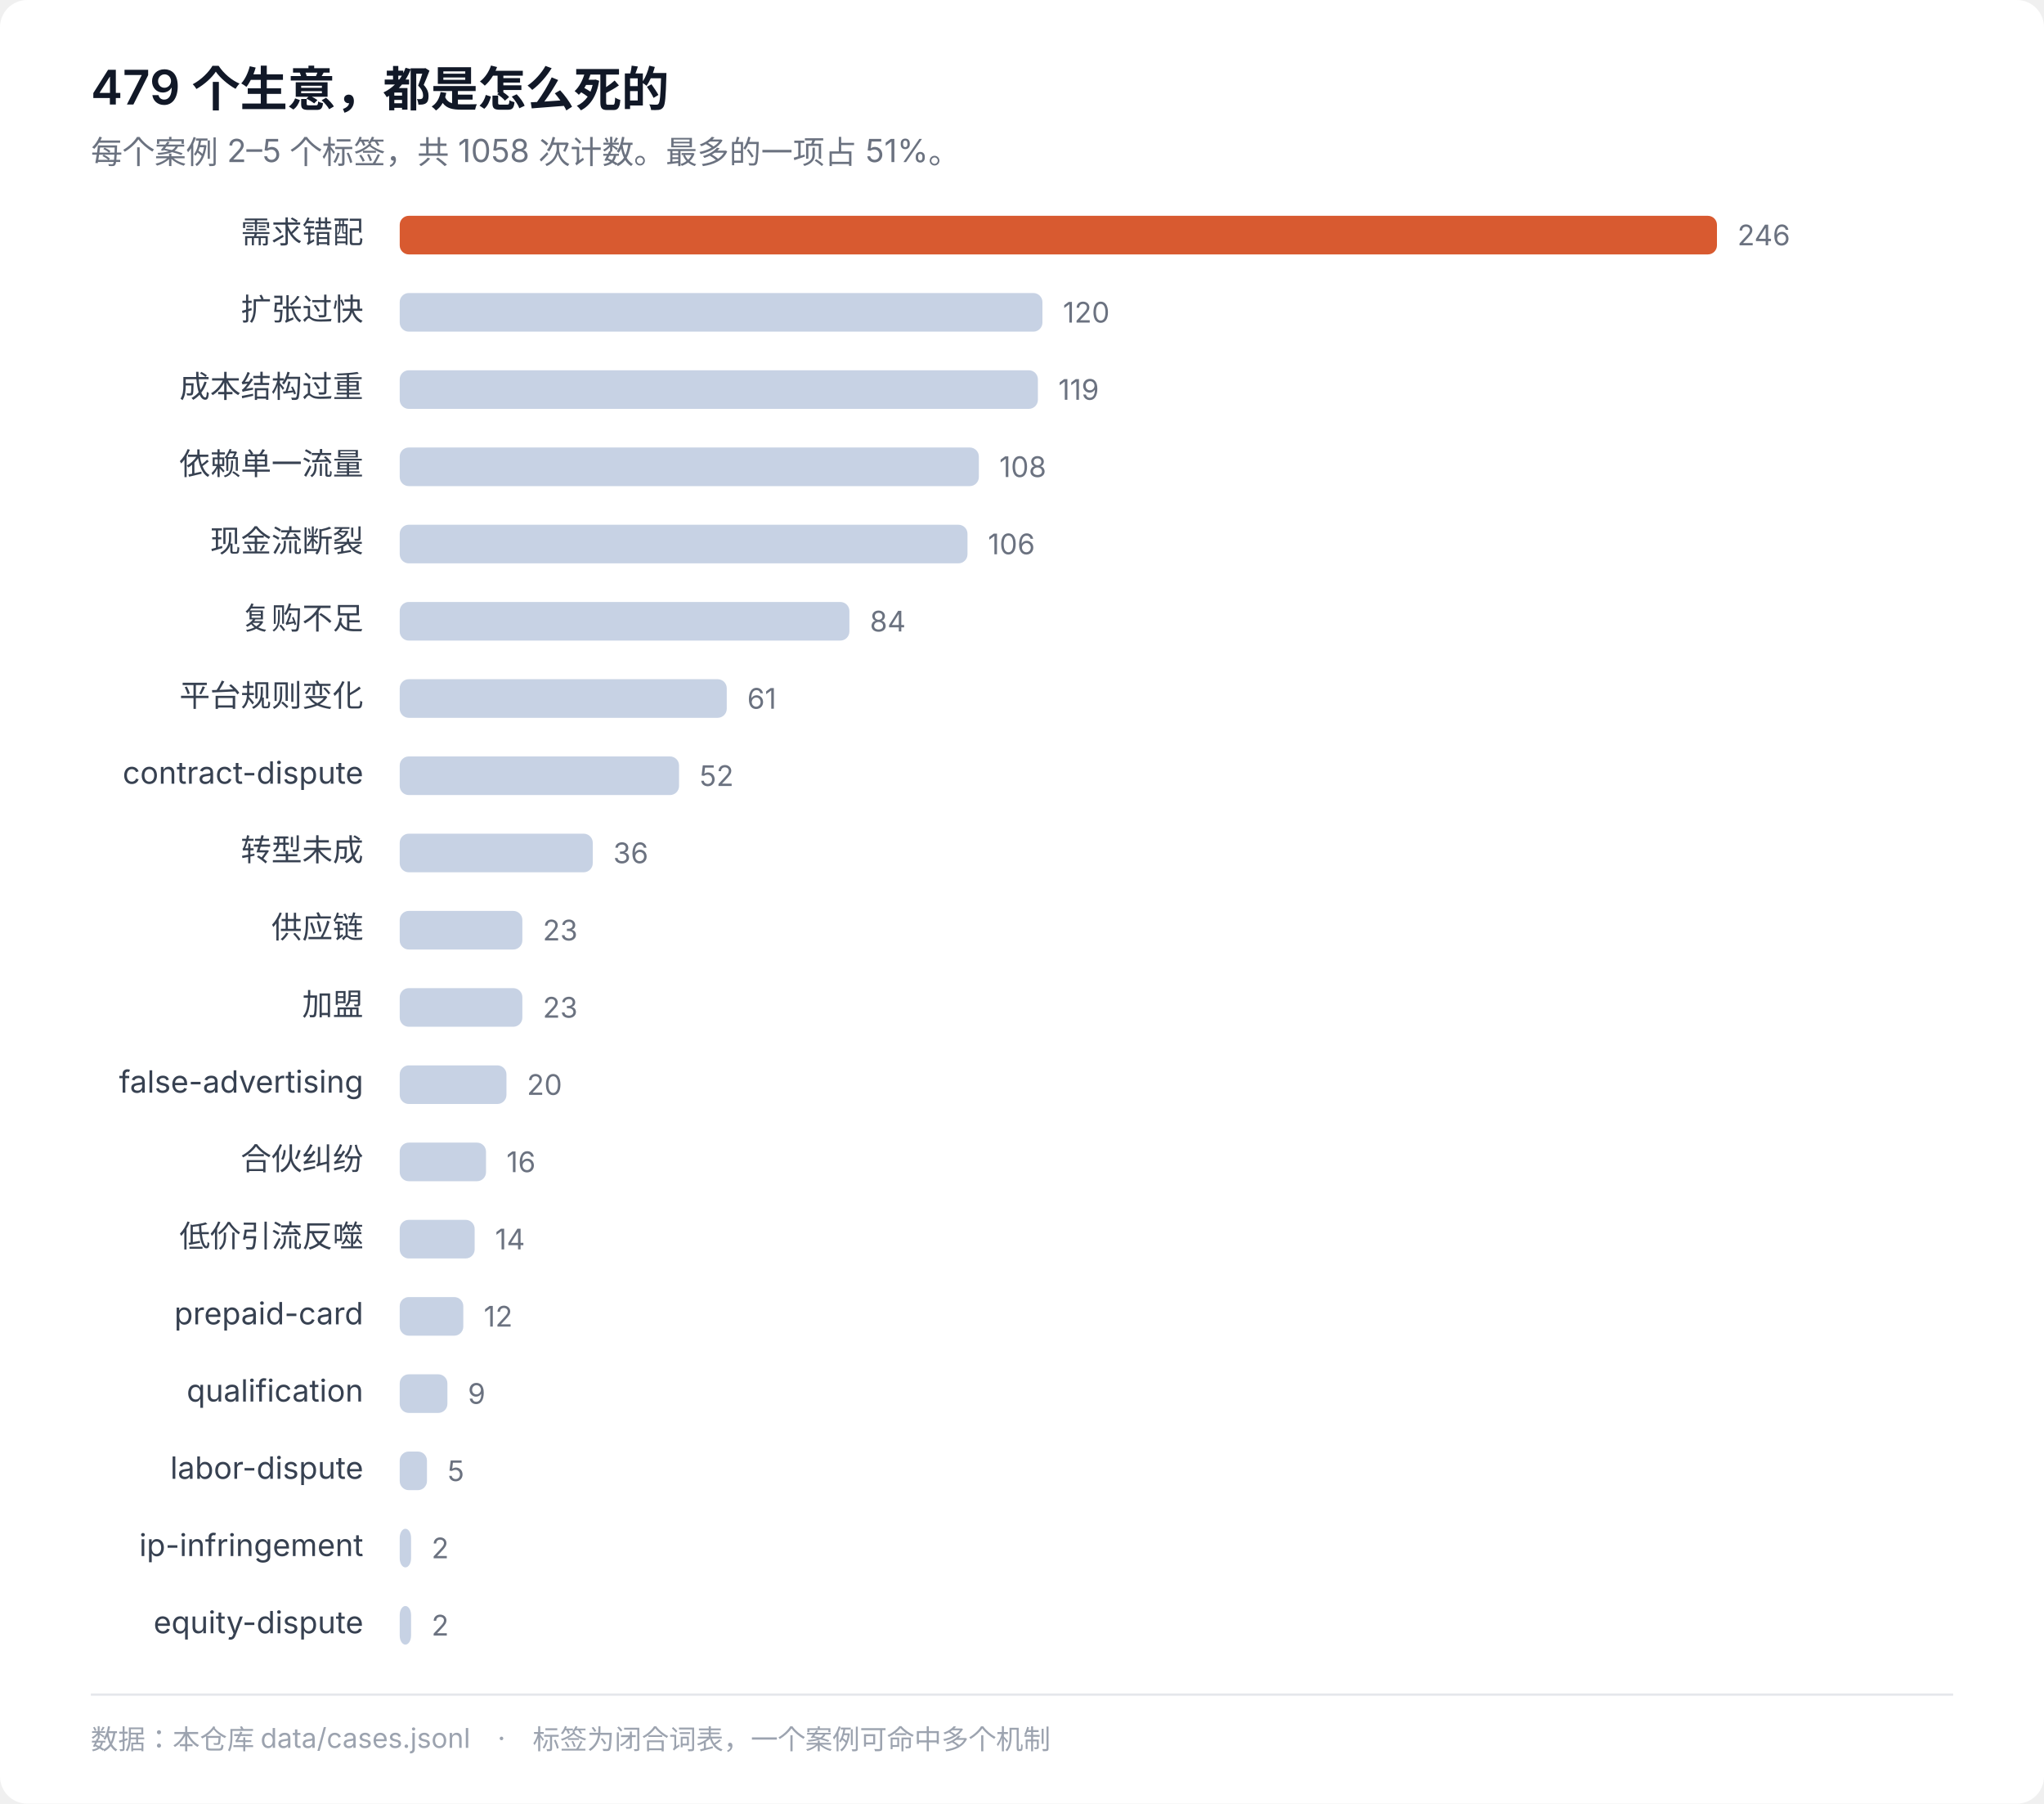
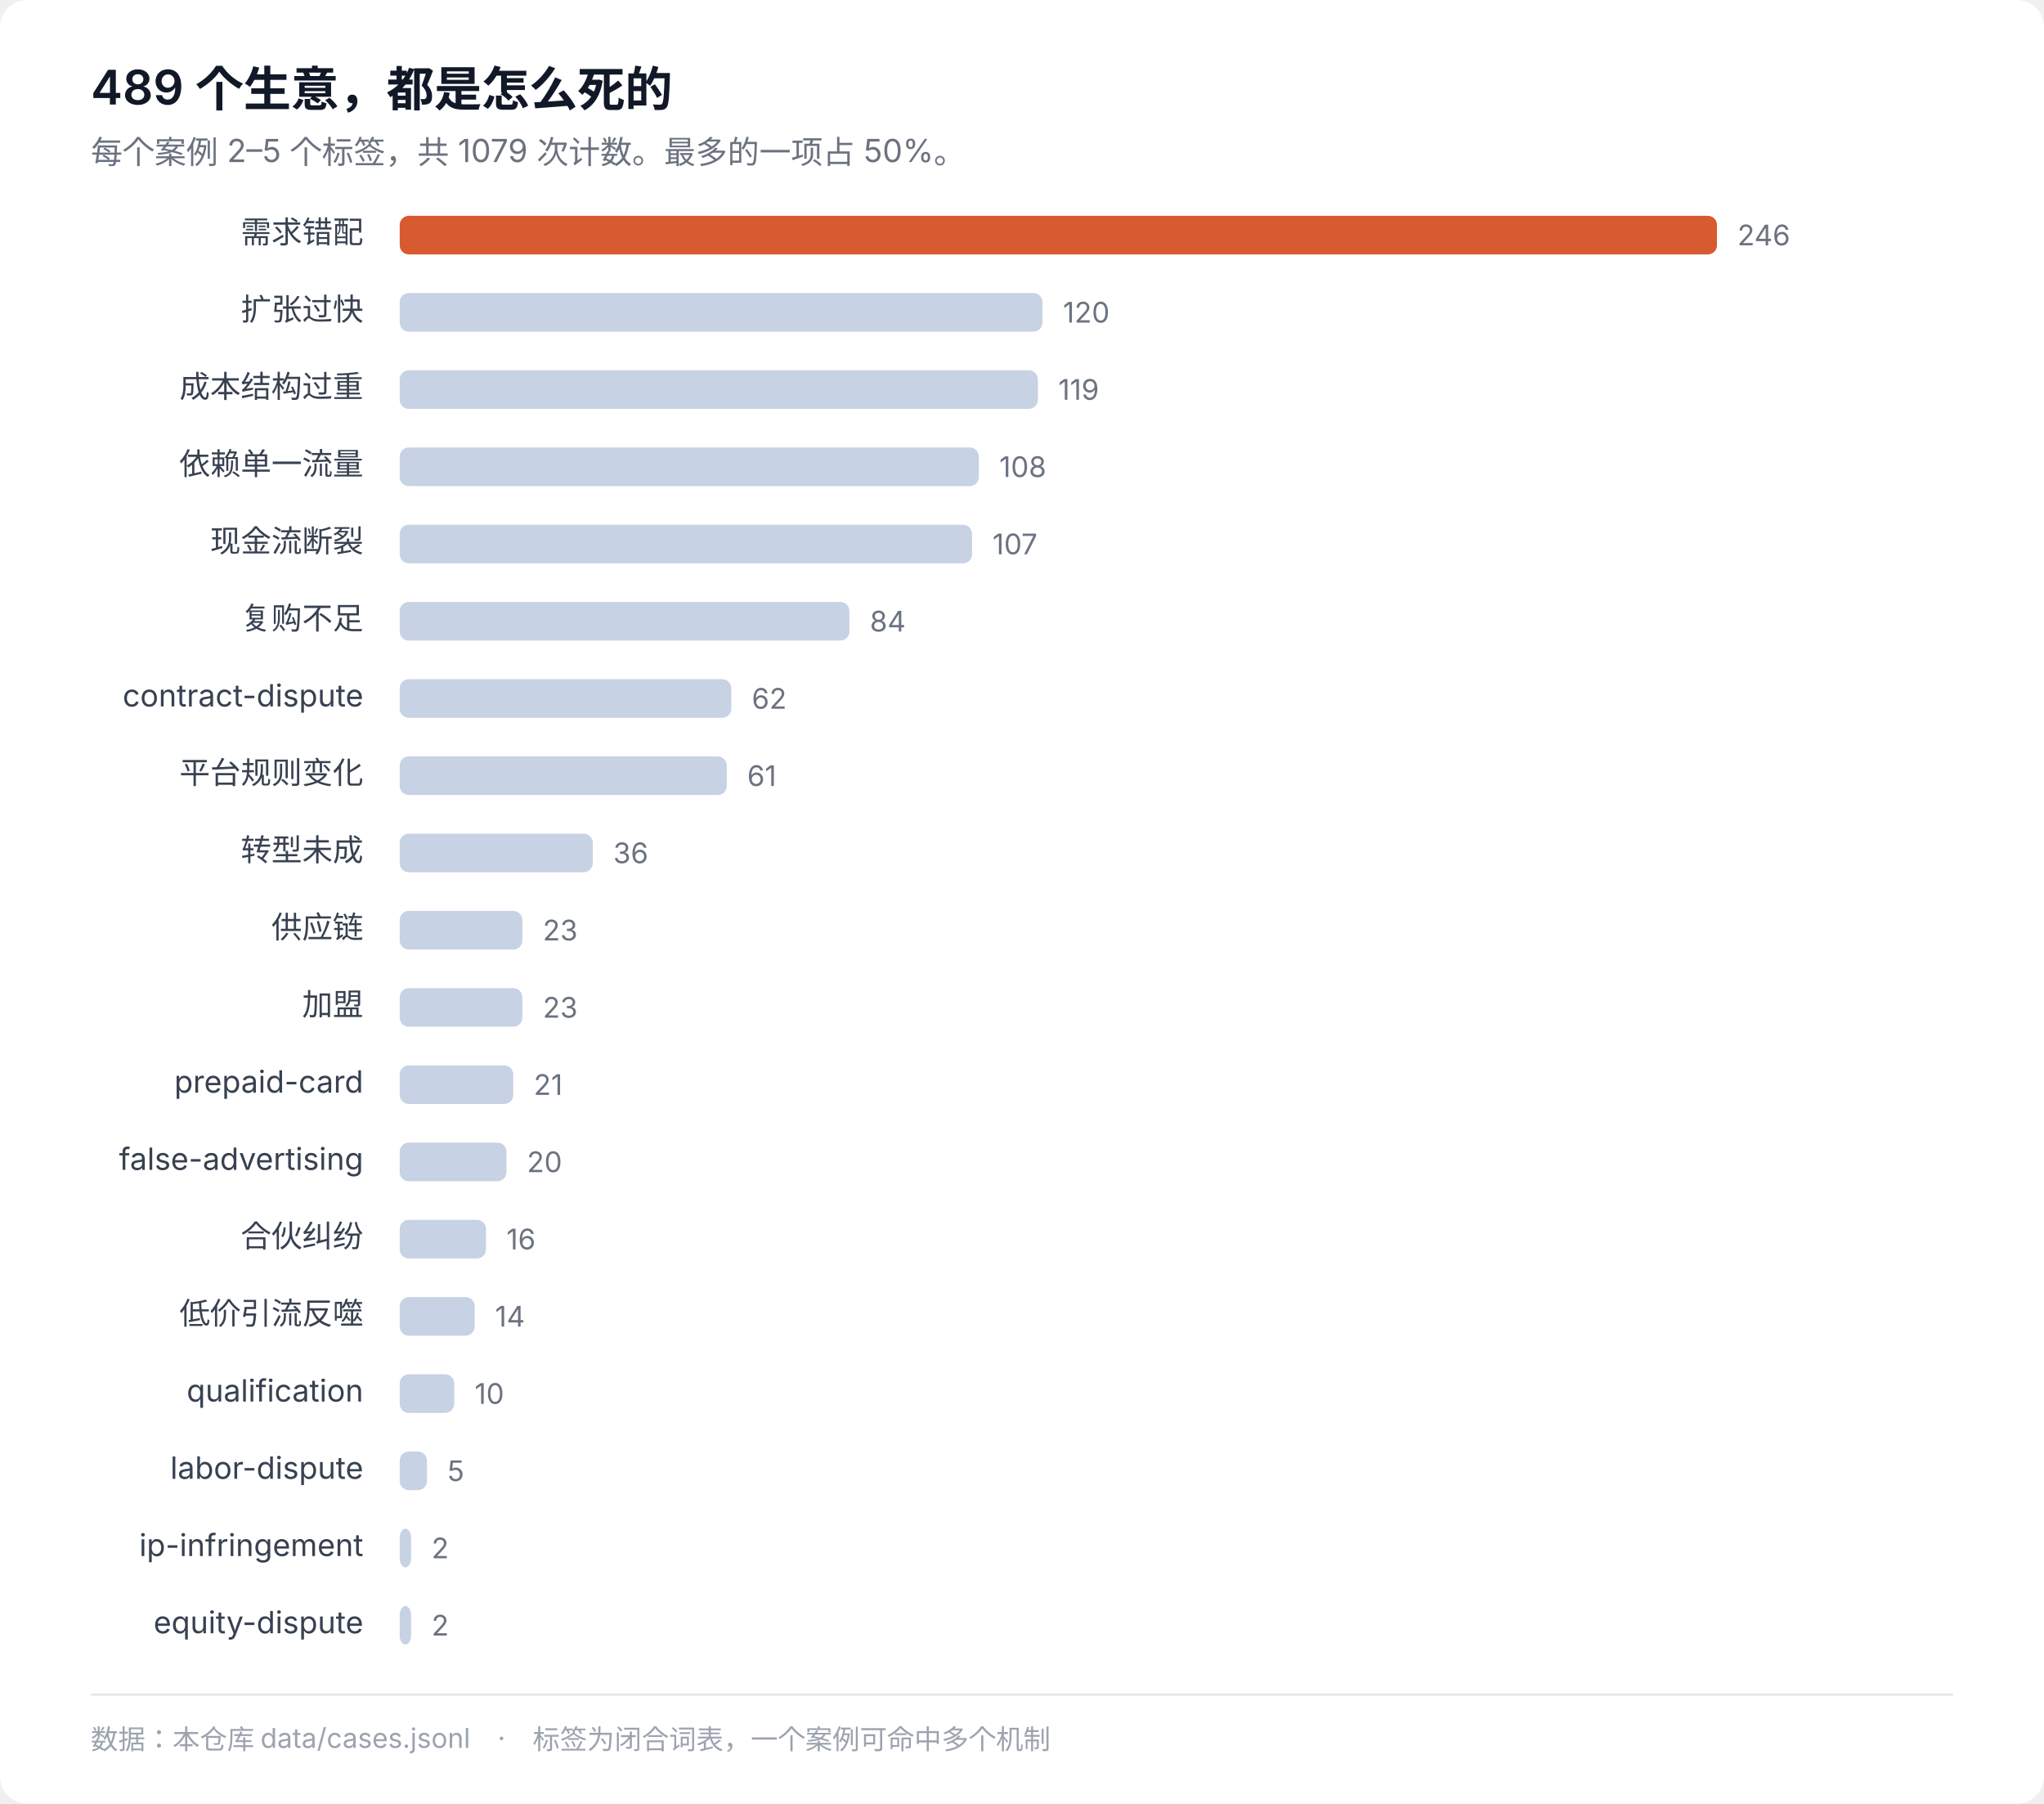
- <svg xmlns="http://www.w3.org/2000/svg" viewBox="0 0 900 794" width="900" height="794" role="img" aria-label="479 个创业案例的失败机制分布">
+ <svg xmlns="http://www.w3.org/2000/svg" viewBox="0 0 900 794" width="900" height="794" role="img" aria-label="489 个创业案例的失败机制分布">
  <style>
  .bg{fill:#ffffff} .ttl{fill:#111827} .sub{fill:#6b7280}
  .lbl{fill:#374151} .val{fill:#6b7280} .bar{fill:#c7d2e4} .hot{fill:#d85a30}
  .note{fill:#9ca3af} .rule{stroke:#e5e7eb}
  text{font-family:system-ui,-apple-system,'PingFang SC','Hiragino Sans GB','Microsoft YaHei',sans-serif}
  @media (prefers-color-scheme: dark){
    .bg{fill:#0d1117} .ttl{fill:#e6edf3} .sub{fill:#8b949e}
    .lbl{fill:#c9d1d9} .val{fill:#8b949e} .bar{fill:#30363d} .hot{fill:#e8734a}
    .note{fill:#6e7681} .rule{stroke:#21262d}
  }
</style>
  <rect class="bg" width="900" height="794" rx="12" />
-   <text class="ttl" x="40" y="46" font-size="21" font-weight="600">479 个生意，都是怎么死的</text>
-   <text class="sub" x="40" y="72" font-size="14">每个案例 2–5 个标签，共 1058 次计数。最多的一项占 51%。</text>
+   <text class="ttl" x="40" y="46" font-size="21" font-weight="600">489 个生意，都是怎么死的</text>
+   <text class="sub" x="40" y="72" font-size="14">每个案例 2–5 个标签，共 1079 次计数。最多的一项占 50%。</text>
  <text class="lbl" x="160" y="107" font-size="13.5" text-anchor="end">需求错配</text>
  <rect class="hot" x="176" y="95" width="580" height="17" rx="4" />
  <text class="val" x="765" y="108" font-size="12.5">246</text>
  <text class="lbl" x="160" y="141" font-size="13.5" text-anchor="end">扩张过快</text>
  <rect class="bar" x="176" y="129" width="283" height="17" rx="4" />
  <text class="val" x="468" y="142" font-size="12.5">120</text>
  <text class="lbl" x="160" y="175" font-size="13.5" text-anchor="end">成本结构过重</text>
  <rect class="bar" x="176" y="163" width="281" height="17" rx="4" />
  <text class="val" x="466" y="176" font-size="12.5">119</text>
  <text class="lbl" x="160" y="209" font-size="13.5" text-anchor="end">依赖单一流量</text>
  <rect class="bar" x="176" y="197" width="255" height="17" rx="4" />
  <text class="val" x="440" y="210" font-size="12.5">108</text>
  <text class="lbl" x="160" y="243" font-size="13.5" text-anchor="end">现金流断裂</text>
-   <rect class="bar" x="176" y="231" width="250" height="17" rx="4" />
-   <text class="val" x="435" y="244" font-size="12.5">106</text>
+   <rect class="bar" x="176" y="231" width="252" height="17" rx="4" />
+   <text class="val" x="437" y="244" font-size="12.5">107</text>
  <text class="lbl" x="160" y="277" font-size="13.5" text-anchor="end">复购不足</text>
  <rect class="bar" x="176" y="265" width="198" height="17" rx="4" />
  <text class="val" x="383" y="278" font-size="12.5">84</text>
-   <text class="lbl" x="160" y="311" font-size="13.5" text-anchor="end">平台规则变化</text>
-   <rect class="bar" x="176" y="299" width="144" height="17" rx="4" />
-   <text class="val" x="329" y="312" font-size="12.5">61</text>
-   <text class="lbl" x="160" y="345" font-size="13.5" text-anchor="end">contract-dispute</text>
-   <rect class="bar" x="176" y="333" width="123" height="17" rx="4" />
-   <text class="val" x="308" y="346" font-size="12.5">52</text>
+   <text class="lbl" x="160" y="311" font-size="13.5" text-anchor="end">contract-dispute</text>
+   <rect class="bar" x="176" y="299" width="146" height="17" rx="4" />
+   <text class="val" x="331" y="312" font-size="12.5">62</text>
+   <text class="lbl" x="160" y="345" font-size="13.5" text-anchor="end">平台规则变化</text>
+   <rect class="bar" x="176" y="333" width="144" height="17" rx="4" />
+   <text class="val" x="329" y="346" font-size="12.5">61</text>
  <text class="lbl" x="160" y="379" font-size="13.5" text-anchor="end">转型未成</text>
  <rect class="bar" x="176" y="367" width="85" height="17" rx="4" />
  <text class="val" x="270" y="380" font-size="12.5">36</text>
  <text class="lbl" x="160" y="413" font-size="13.5" text-anchor="end">供应链</text>
  <rect class="bar" x="176" y="401" width="54" height="17" rx="4" />
  <text class="val" x="239" y="414" font-size="12.5">23</text>
  <text class="lbl" x="160" y="447" font-size="13.5" text-anchor="end">加盟</text>
  <rect class="bar" x="176" y="435" width="54" height="17" rx="4" />
  <text class="val" x="239" y="448" font-size="12.5">23</text>
-   <text class="lbl" x="160" y="481" font-size="13.5" text-anchor="end">false-advertising</text>
-   <rect class="bar" x="176" y="469" width="47" height="17" rx="4" />
-   <text class="val" x="232" y="482" font-size="12.5">20</text>
-   <text class="lbl" x="160" y="515" font-size="13.5" text-anchor="end">合伙纠纷</text>
-   <rect class="bar" x="176" y="503" width="38" height="17" rx="4" />
-   <text class="val" x="223" y="516" font-size="12.5">16</text>
-   <text class="lbl" x="160" y="549" font-size="13.5" text-anchor="end">低价引流反噬</text>
-   <rect class="bar" x="176" y="537" width="33" height="17" rx="4" />
-   <text class="val" x="218" y="550" font-size="12.5">14</text>
-   <text class="lbl" x="160" y="583" font-size="13.5" text-anchor="end">prepaid-card</text>
-   <rect class="bar" x="176" y="571" width="28" height="17" rx="4" />
-   <text class="val" x="213" y="584" font-size="12.5">12</text>
+   <text class="lbl" x="160" y="481" font-size="13.5" text-anchor="end">prepaid-card</text>
+   <rect class="bar" x="176" y="469" width="50" height="17" rx="4" />
+   <text class="val" x="235" y="482" font-size="12.5">21</text>
+   <text class="lbl" x="160" y="515" font-size="13.5" text-anchor="end">false-advertising</text>
+   <rect class="bar" x="176" y="503" width="47" height="17" rx="4" />
+   <text class="val" x="232" y="516" font-size="12.5">20</text>
+   <text class="lbl" x="160" y="549" font-size="13.5" text-anchor="end">合伙纠纷</text>
+   <rect class="bar" x="176" y="537" width="38" height="17" rx="4" />
+   <text class="val" x="223" y="550" font-size="12.5">16</text>
+   <text class="lbl" x="160" y="583" font-size="13.5" text-anchor="end">低价引流反噬</text>
+   <rect class="bar" x="176" y="571" width="33" height="17" rx="4" />
+   <text class="val" x="218" y="584" font-size="12.5">14</text>
  <text class="lbl" x="160" y="617" font-size="13.5" text-anchor="end">qualification</text>
-   <rect class="bar" x="176" y="605" width="21" height="17" rx="4" />
-   <text class="val" x="206" y="618" font-size="12.5">9</text>
+   <rect class="bar" x="176" y="605" width="24" height="17" rx="4" />
+   <text class="val" x="209" y="618" font-size="12.5">10</text>
  <text class="lbl" x="160" y="651" font-size="13.5" text-anchor="end">labor-dispute</text>
  <rect class="bar" x="176" y="639" width="12" height="17" rx="4" />
  <text class="val" x="197" y="652" font-size="12.5">5</text>
  <text class="lbl" x="160" y="685" font-size="13.5" text-anchor="end">ip-infringement</text>
  <rect class="bar" x="176" y="673" width="5" height="17" rx="4" />
  <text class="val" x="190" y="686" font-size="12.5">2</text>
  <text class="lbl" x="160" y="719" font-size="13.5" text-anchor="end">equity-dispute</text>
  <rect class="bar" x="176" y="707" width="5" height="17" rx="4" />
  <text class="val" x="190" y="720" font-size="12.5">2</text>
  <line class="rule" x1="40" y1="746" x2="860" y2="746" stroke-width="1" />
  <text class="note" x="40" y="770" font-size="12">数据：本仓库 data/cases.jsonl　·　标签为闭合词表，一个案例可命中多个机制</text>
</svg>
